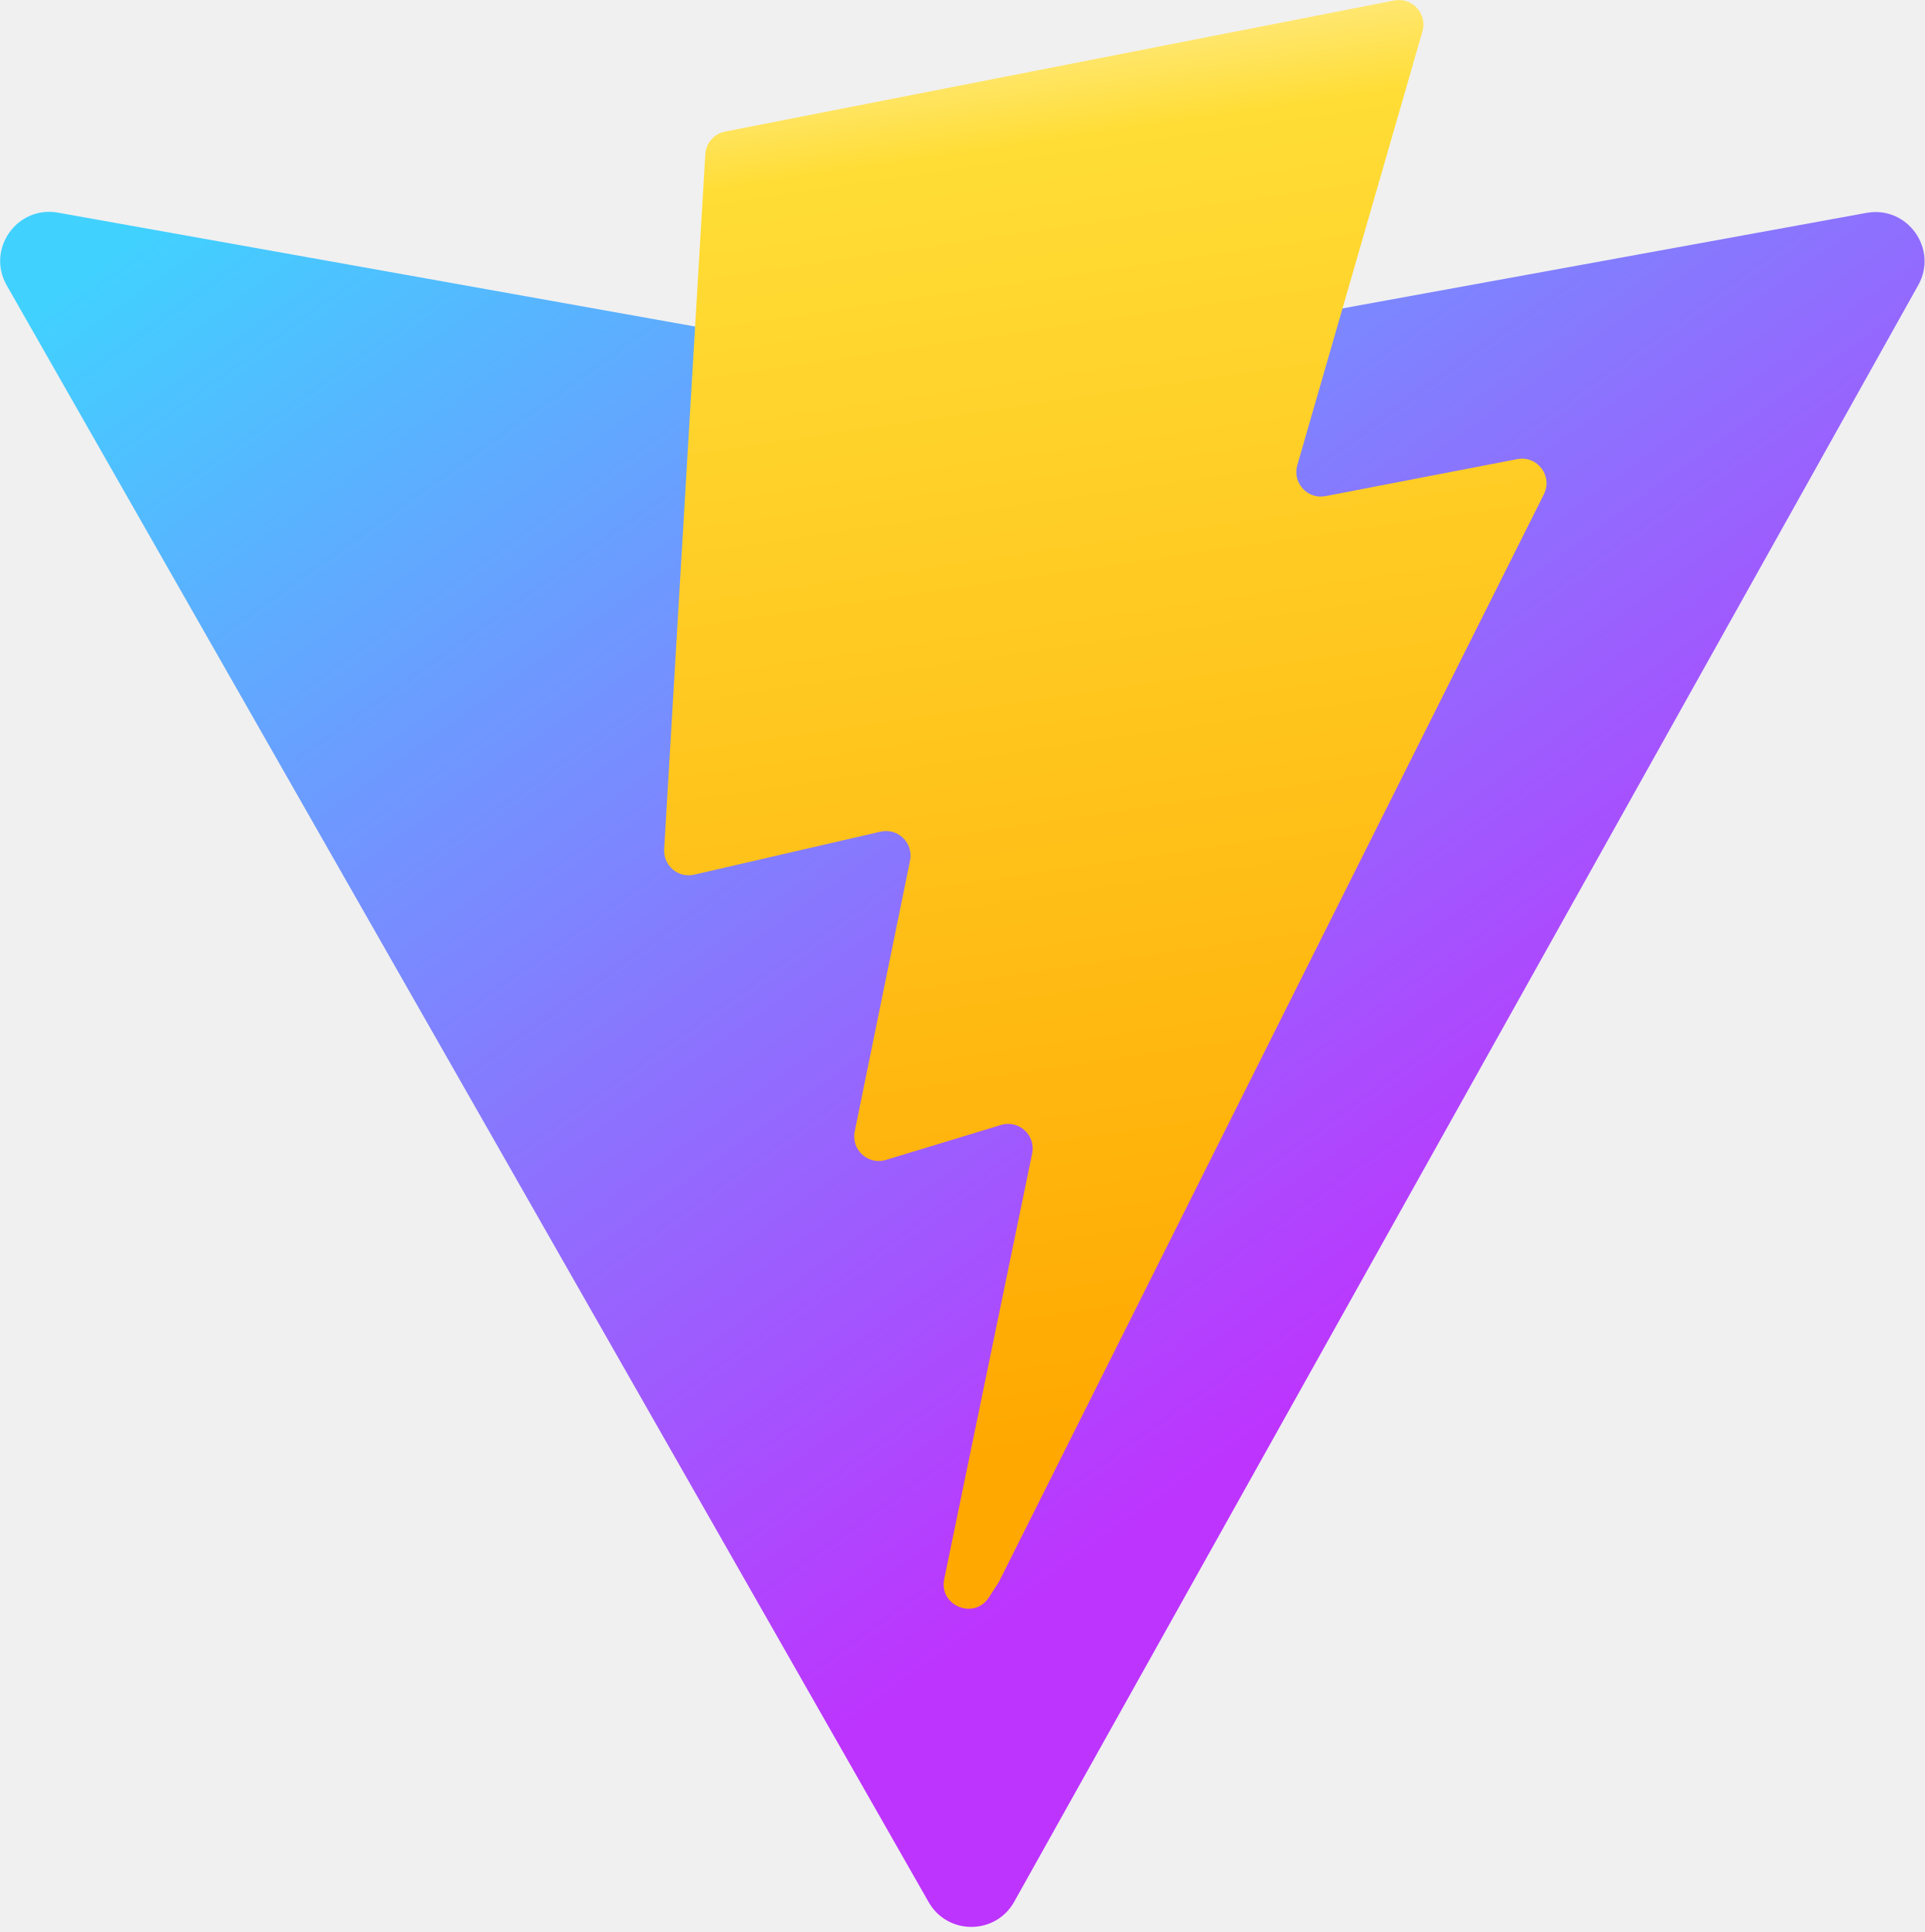
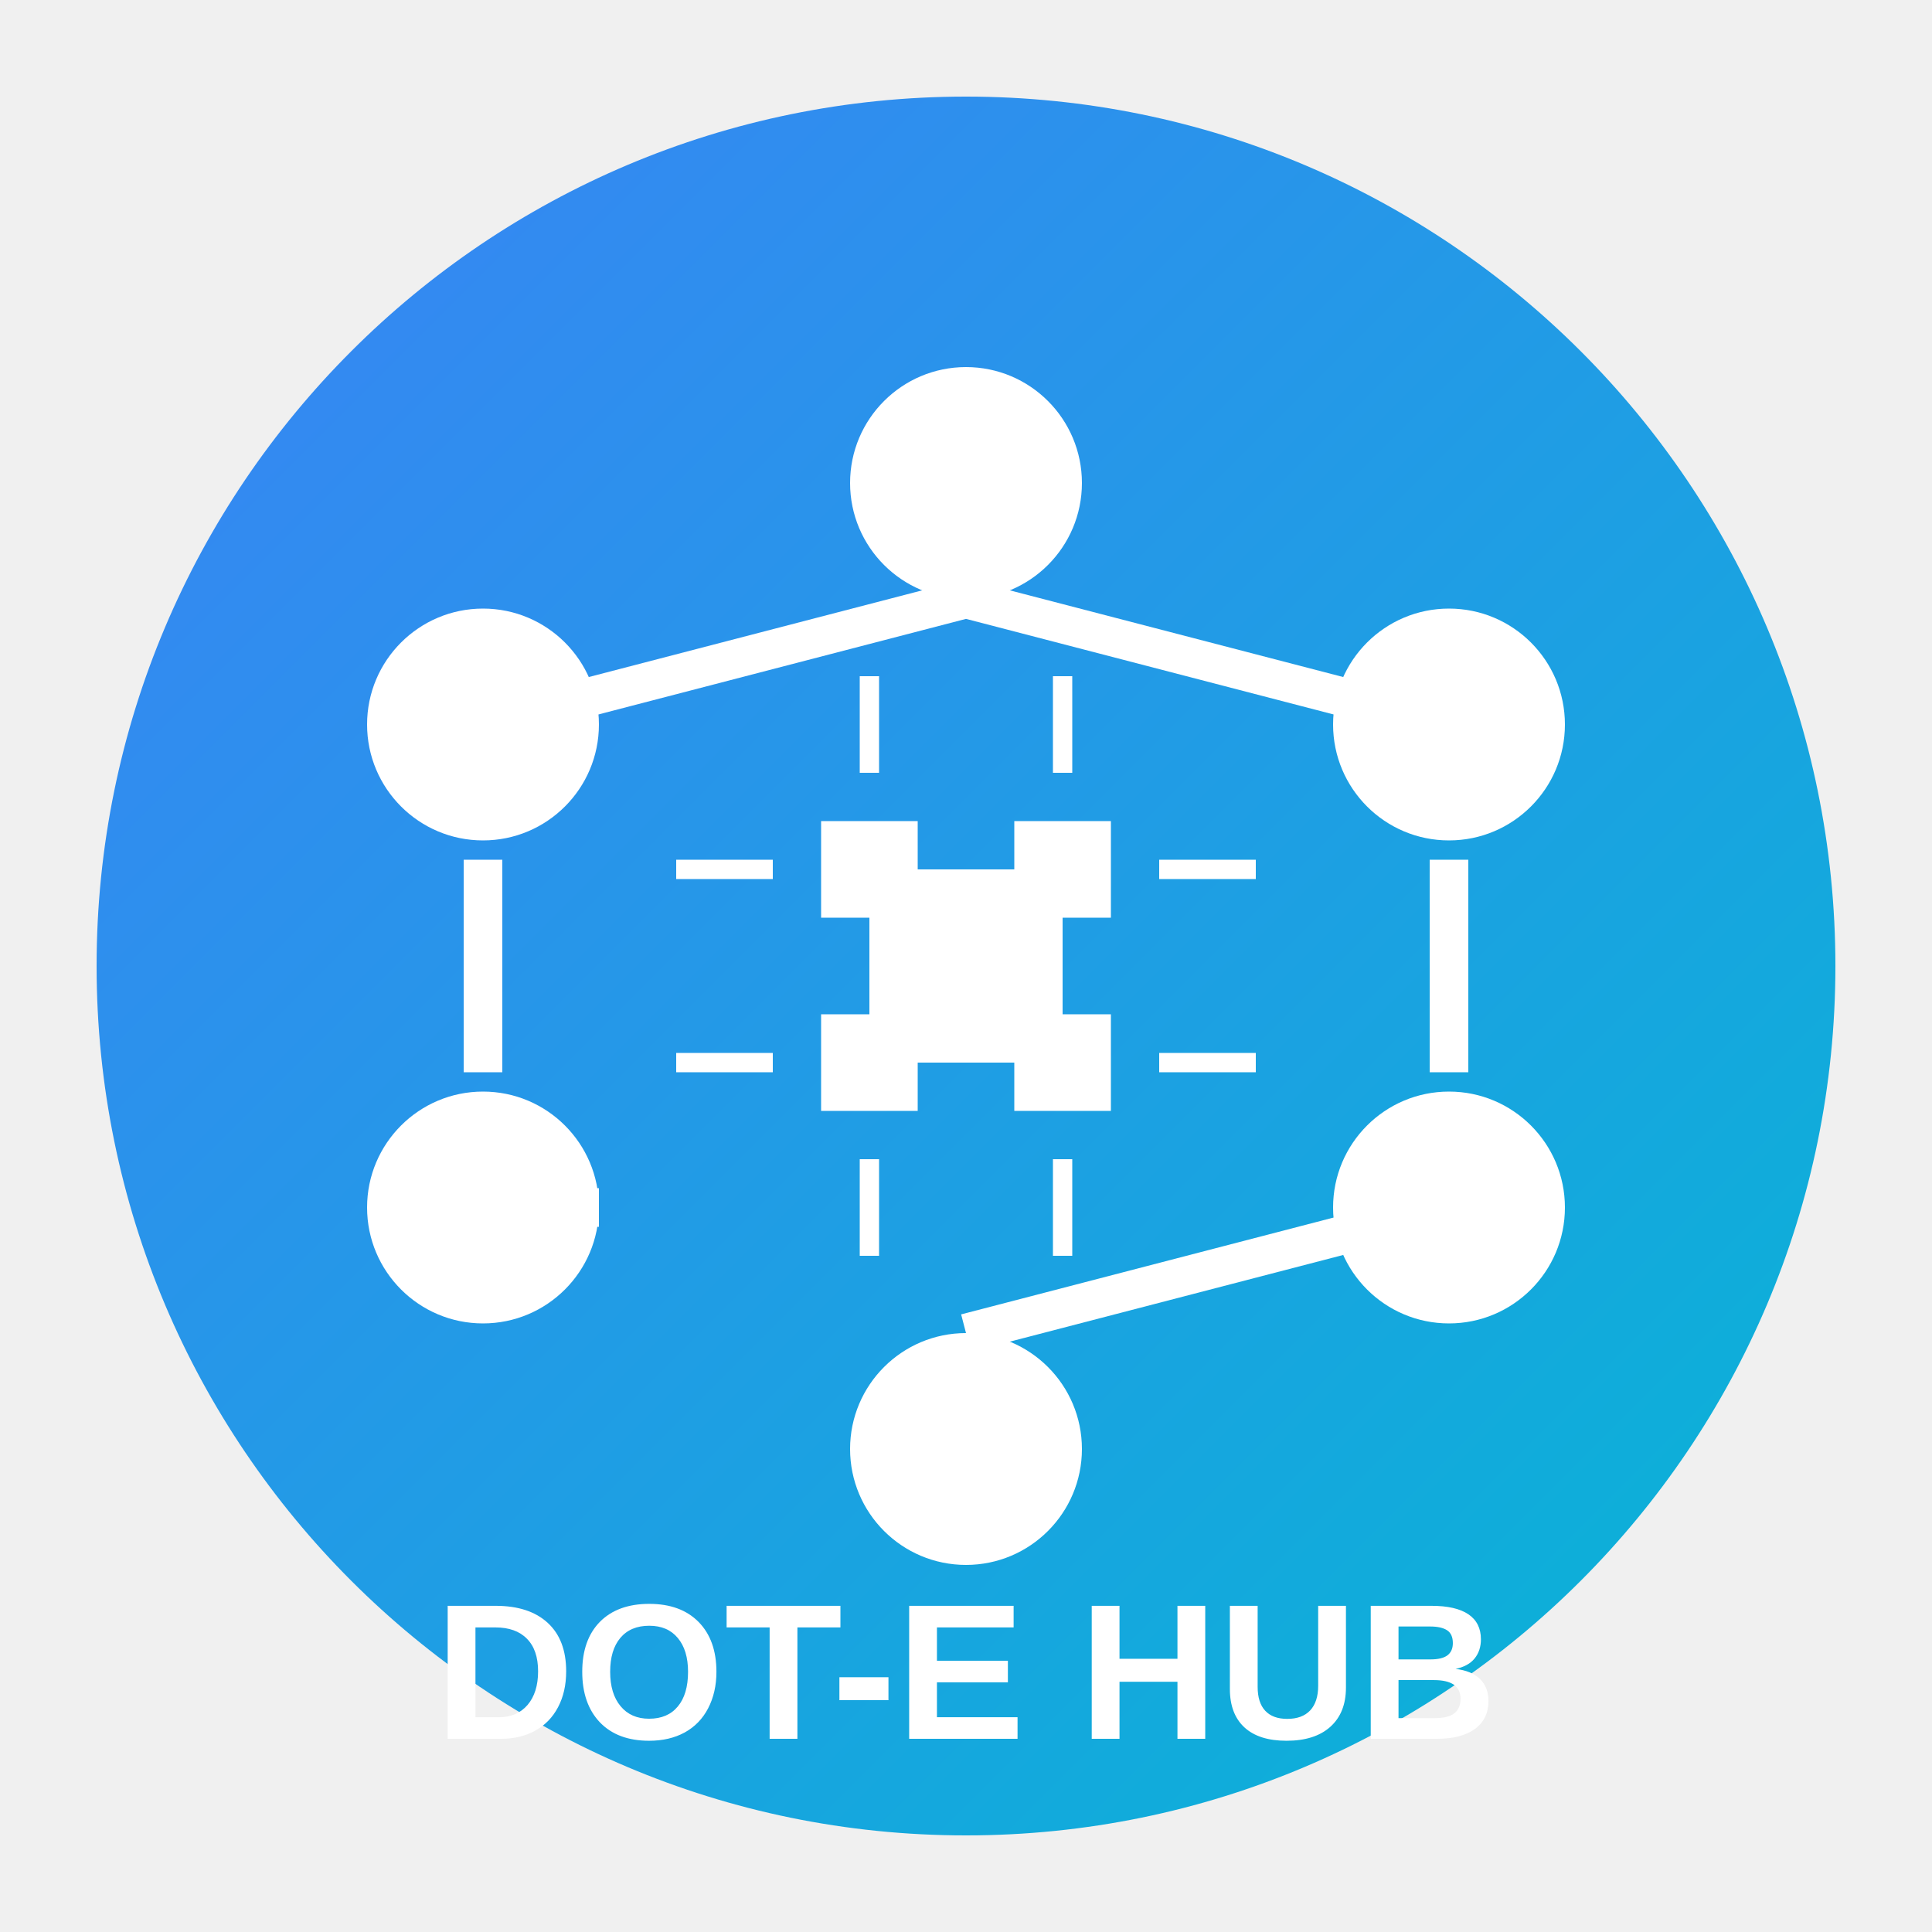
- <svg xmlns="http://www.w3.org/2000/svg" aria-hidden="true" role="img" class="iconify iconify--logos" width="31.88" height="32" preserveAspectRatio="xMidYMid meet" viewBox="0 0 256 257">
+ <svg xmlns="http://www.w3.org/2000/svg" width="200" height="200" viewBox="0 0 200 200" fill="none">
  <defs>
-     <linearGradient id="IconifyId1813088fe1fbc01fb466" x1="-.828%" x2="57.636%" y1="7.652%" y2="78.411%">
-       <stop offset="0%" stop-color="#41D1FF" />
-       <stop offset="100%" stop-color="#BD34FE" />
-     </linearGradient>
-     <linearGradient id="IconifyId1813088fe1fbc01fb467" x1="43.376%" x2="50.316%" y1="2.242%" y2="89.03%">
-       <stop offset="0%" stop-color="#FFEA83" />
-       <stop offset="8.333%" stop-color="#FFDD35" />
-       <stop offset="100%" stop-color="#FFA800" />
+     <linearGradient id="logoGradient" x1="0%" y1="0%" x2="100%" y2="100%">
+       <stop offset="0%" stop-color="#3B82F6" />
+       <stop offset="100%" stop-color="#06B6D4" />
    </linearGradient>
  </defs>
-   <path fill="url(#IconifyId1813088fe1fbc01fb466)" d="M255.153 37.938L134.897 252.976c-2.483 4.44-8.862 4.466-11.382.048L.875 37.958c-2.746-4.814 1.371-10.646 6.827-9.67l120.385 21.517a6.537 6.537 0 0 0 2.322-.004l117.867-21.483c5.438-.991 9.574 4.796 6.877 9.62Z" />
-   <path fill="url(#IconifyId1813088fe1fbc01fb467)" d="M185.432.063L96.44 17.501a3.268 3.268 0 0 0-2.634 3.014l-5.474 92.456a3.268 3.268 0 0 0 3.997 3.378l24.777-5.718c2.318-.535 4.413 1.507 3.936 3.838l-7.361 36.047c-.495 2.426 1.782 4.5 4.151 3.78l15.304-4.649c2.372-.72 4.652 1.36 4.15 3.788l-11.698 56.621c-.732 3.542 3.979 5.473 5.943 2.437l1.313-2.028l72.516-144.72c1.215-2.423-.88-5.186-3.54-4.672l-25.505 4.922c-2.396.462-4.435-1.77-3.759-4.114l16.646-57.705c.677-2.35-1.37-4.583-3.769-4.113Z" />
+   <circle cx="100" cy="100" r="90" fill="url(#logoGradient)" />
+   <circle cx="100" cy="50" r="12" fill="white" />
+   <circle cx="150" cy="75" r="12" fill="white" />
+   <circle cx="150" cy="125" r="12" fill="white" />
+   <circle cx="100" cy="150" r="12" fill="white" />
+   <circle cx="50" cy="125" r="12" fill="white" />
+   <circle cx="50" cy="75" r="12" fill="white" />
+   <path d="M100 62L150 75" stroke="white" stroke-width="4" />
+   <path d="M150 89L150 111" stroke="white" stroke-width="4" />
+   <path d="M150 125L100 138" stroke="white" stroke-width="4" />
+   <path d="M62 125L50 125" stroke="white" stroke-width="4" />
+   <path d="M50 111L50 89" stroke="white" stroke-width="4" />
+   <path d="M50 75L100 62" stroke="white" stroke-width="4" />
+   <path d="M90 90H110V110H90V90Z" fill="white" />
+   <path d="M85 85H95V95H85V85Z" fill="white" />
+   <path d="M105 85H115V95H105V85Z" fill="white" />
+   <path d="M85 105H95V115H85V105Z" fill="white" />
+   <path d="M105 105H115V115H105V105Z" fill="white" />
+   <path d="M90 80V70" stroke="white" stroke-width="2" />
+   <path d="M110 80V70" stroke="white" stroke-width="2" />
+   <path d="M80 90H70" stroke="white" stroke-width="2" />
+   <path d="M80 110H70" stroke="white" stroke-width="2" />
+   <path d="M90 120V130" stroke="white" stroke-width="2" />
+   <path d="M110 120V130" stroke="white" stroke-width="2" />
+   <path d="M120 90H130" stroke="white" stroke-width="2" />
+   <path d="M120 110H130" stroke="white" stroke-width="2" />
+   <text x="100" y="180" font-family="Arial" font-size="20" font-weight="bold" text-anchor="middle" fill="white">DOT-E HUB</text>
</svg>
